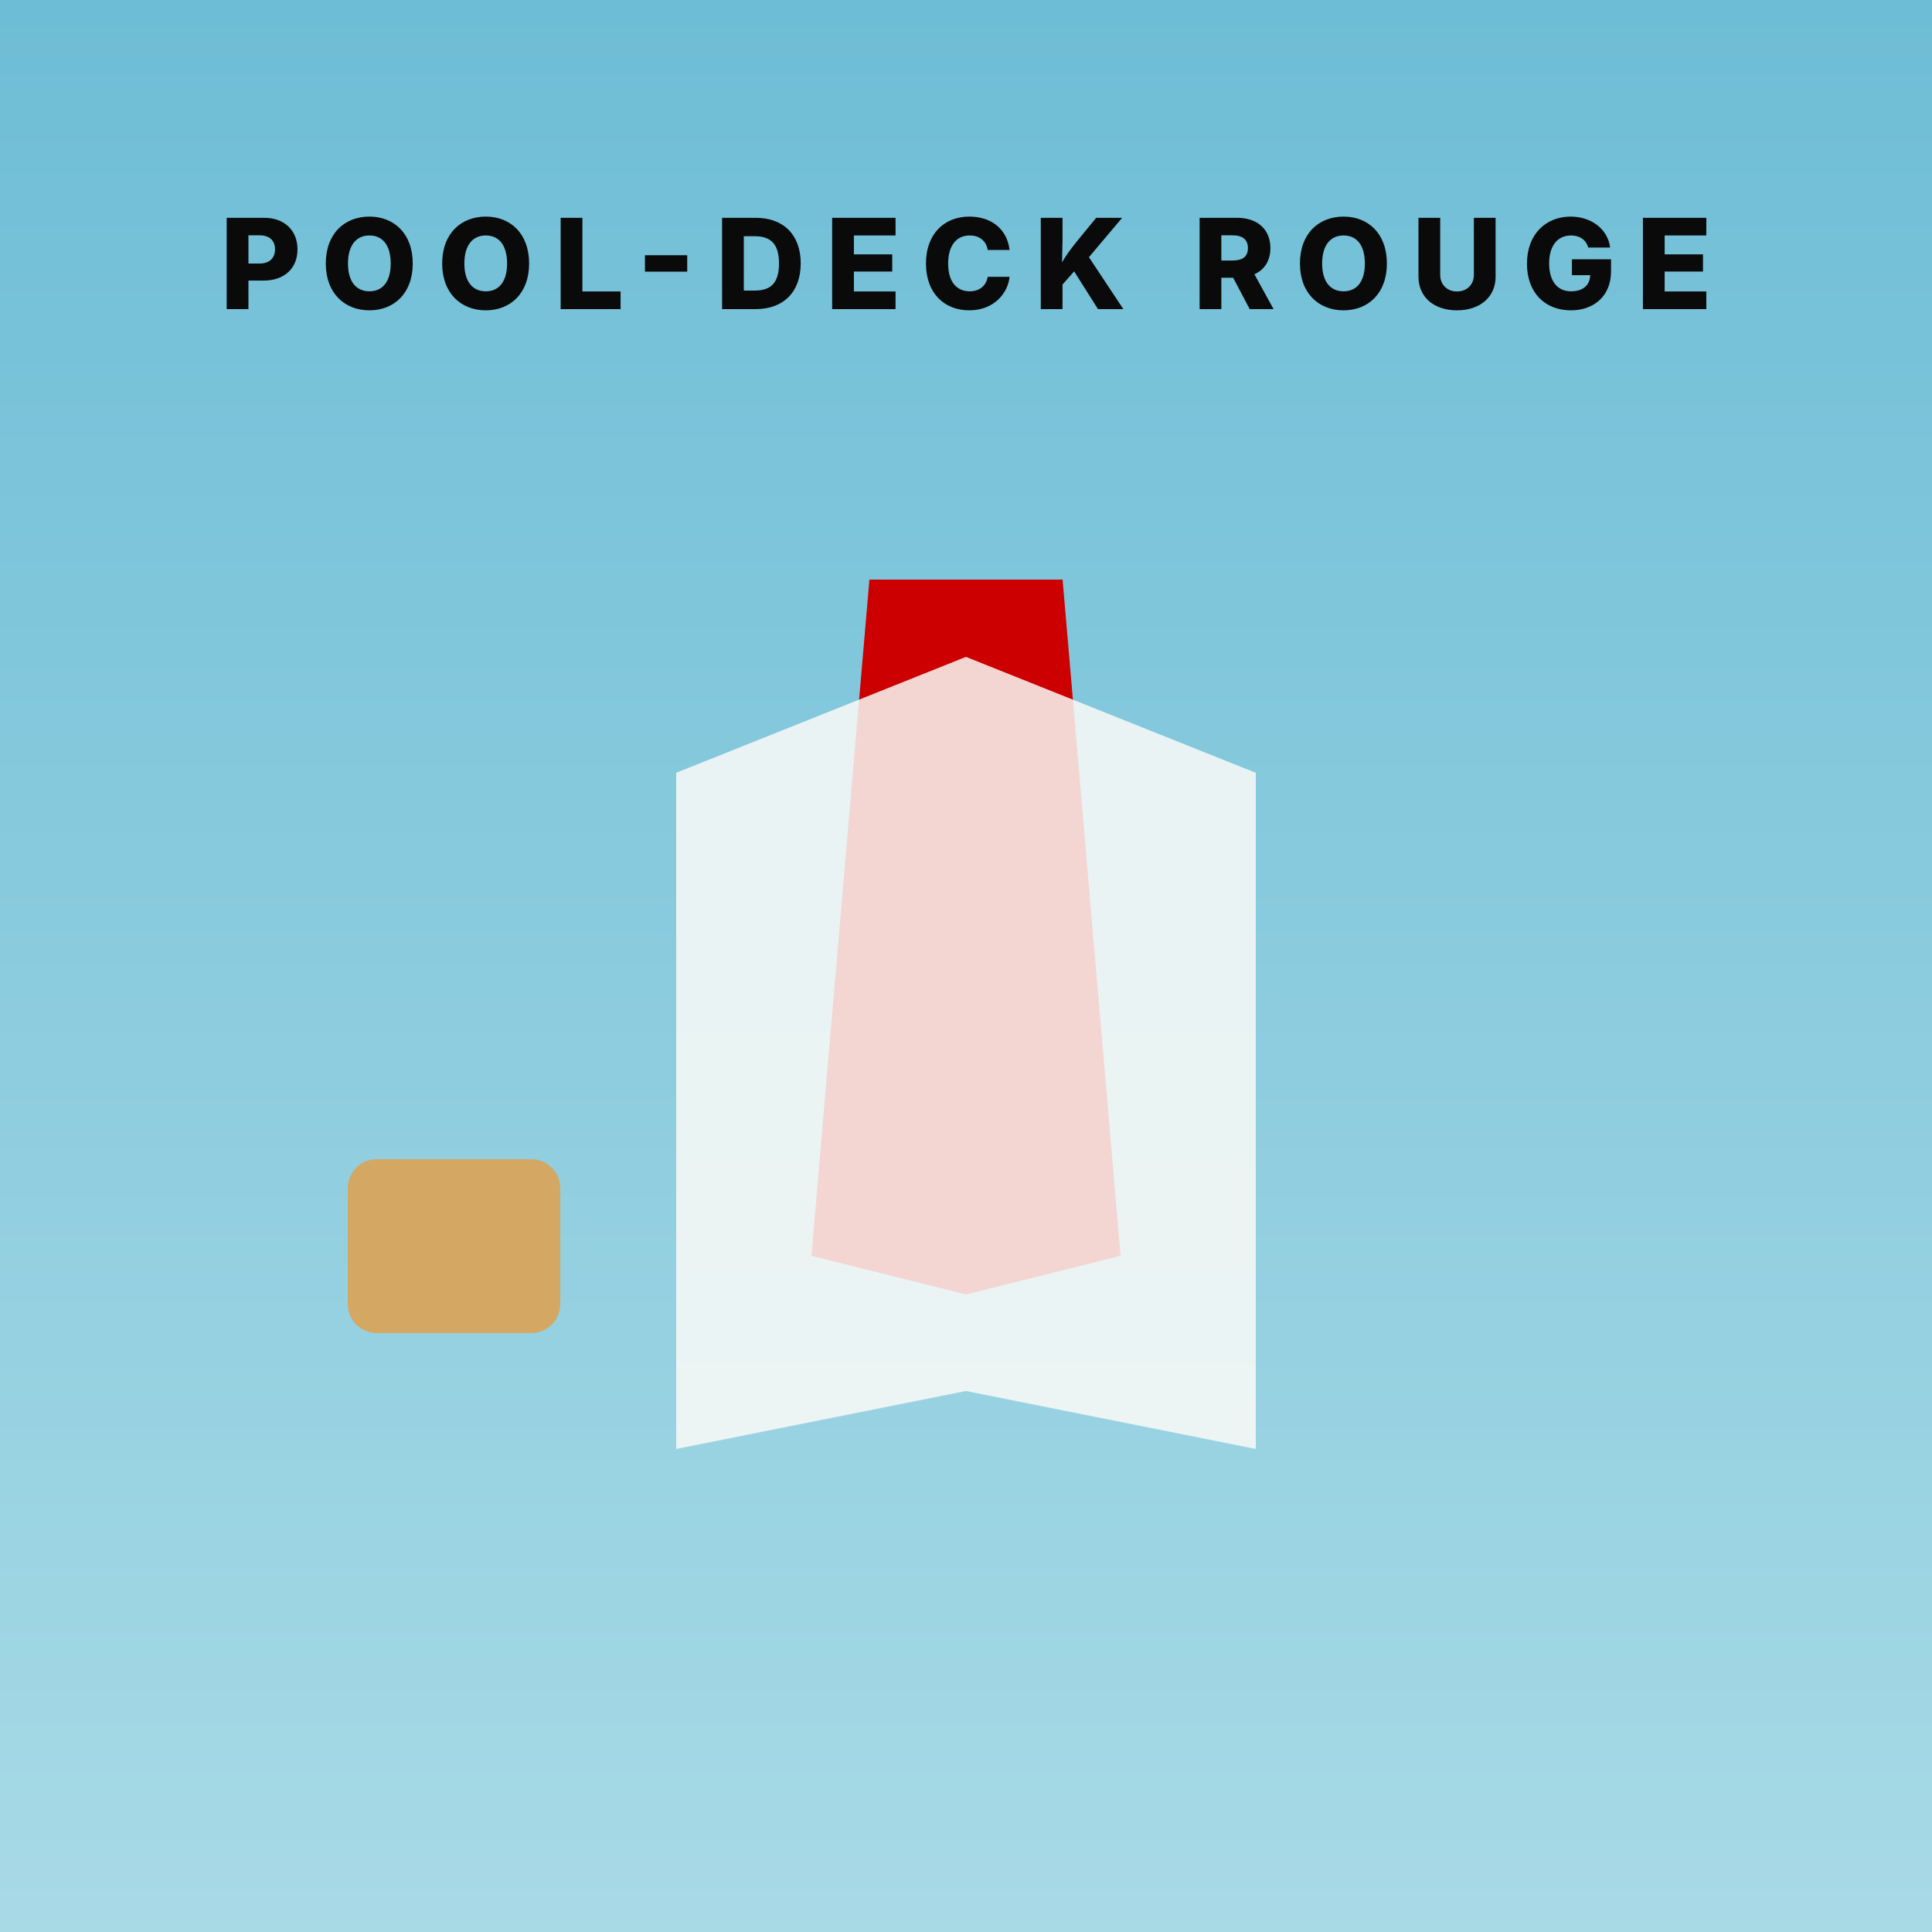
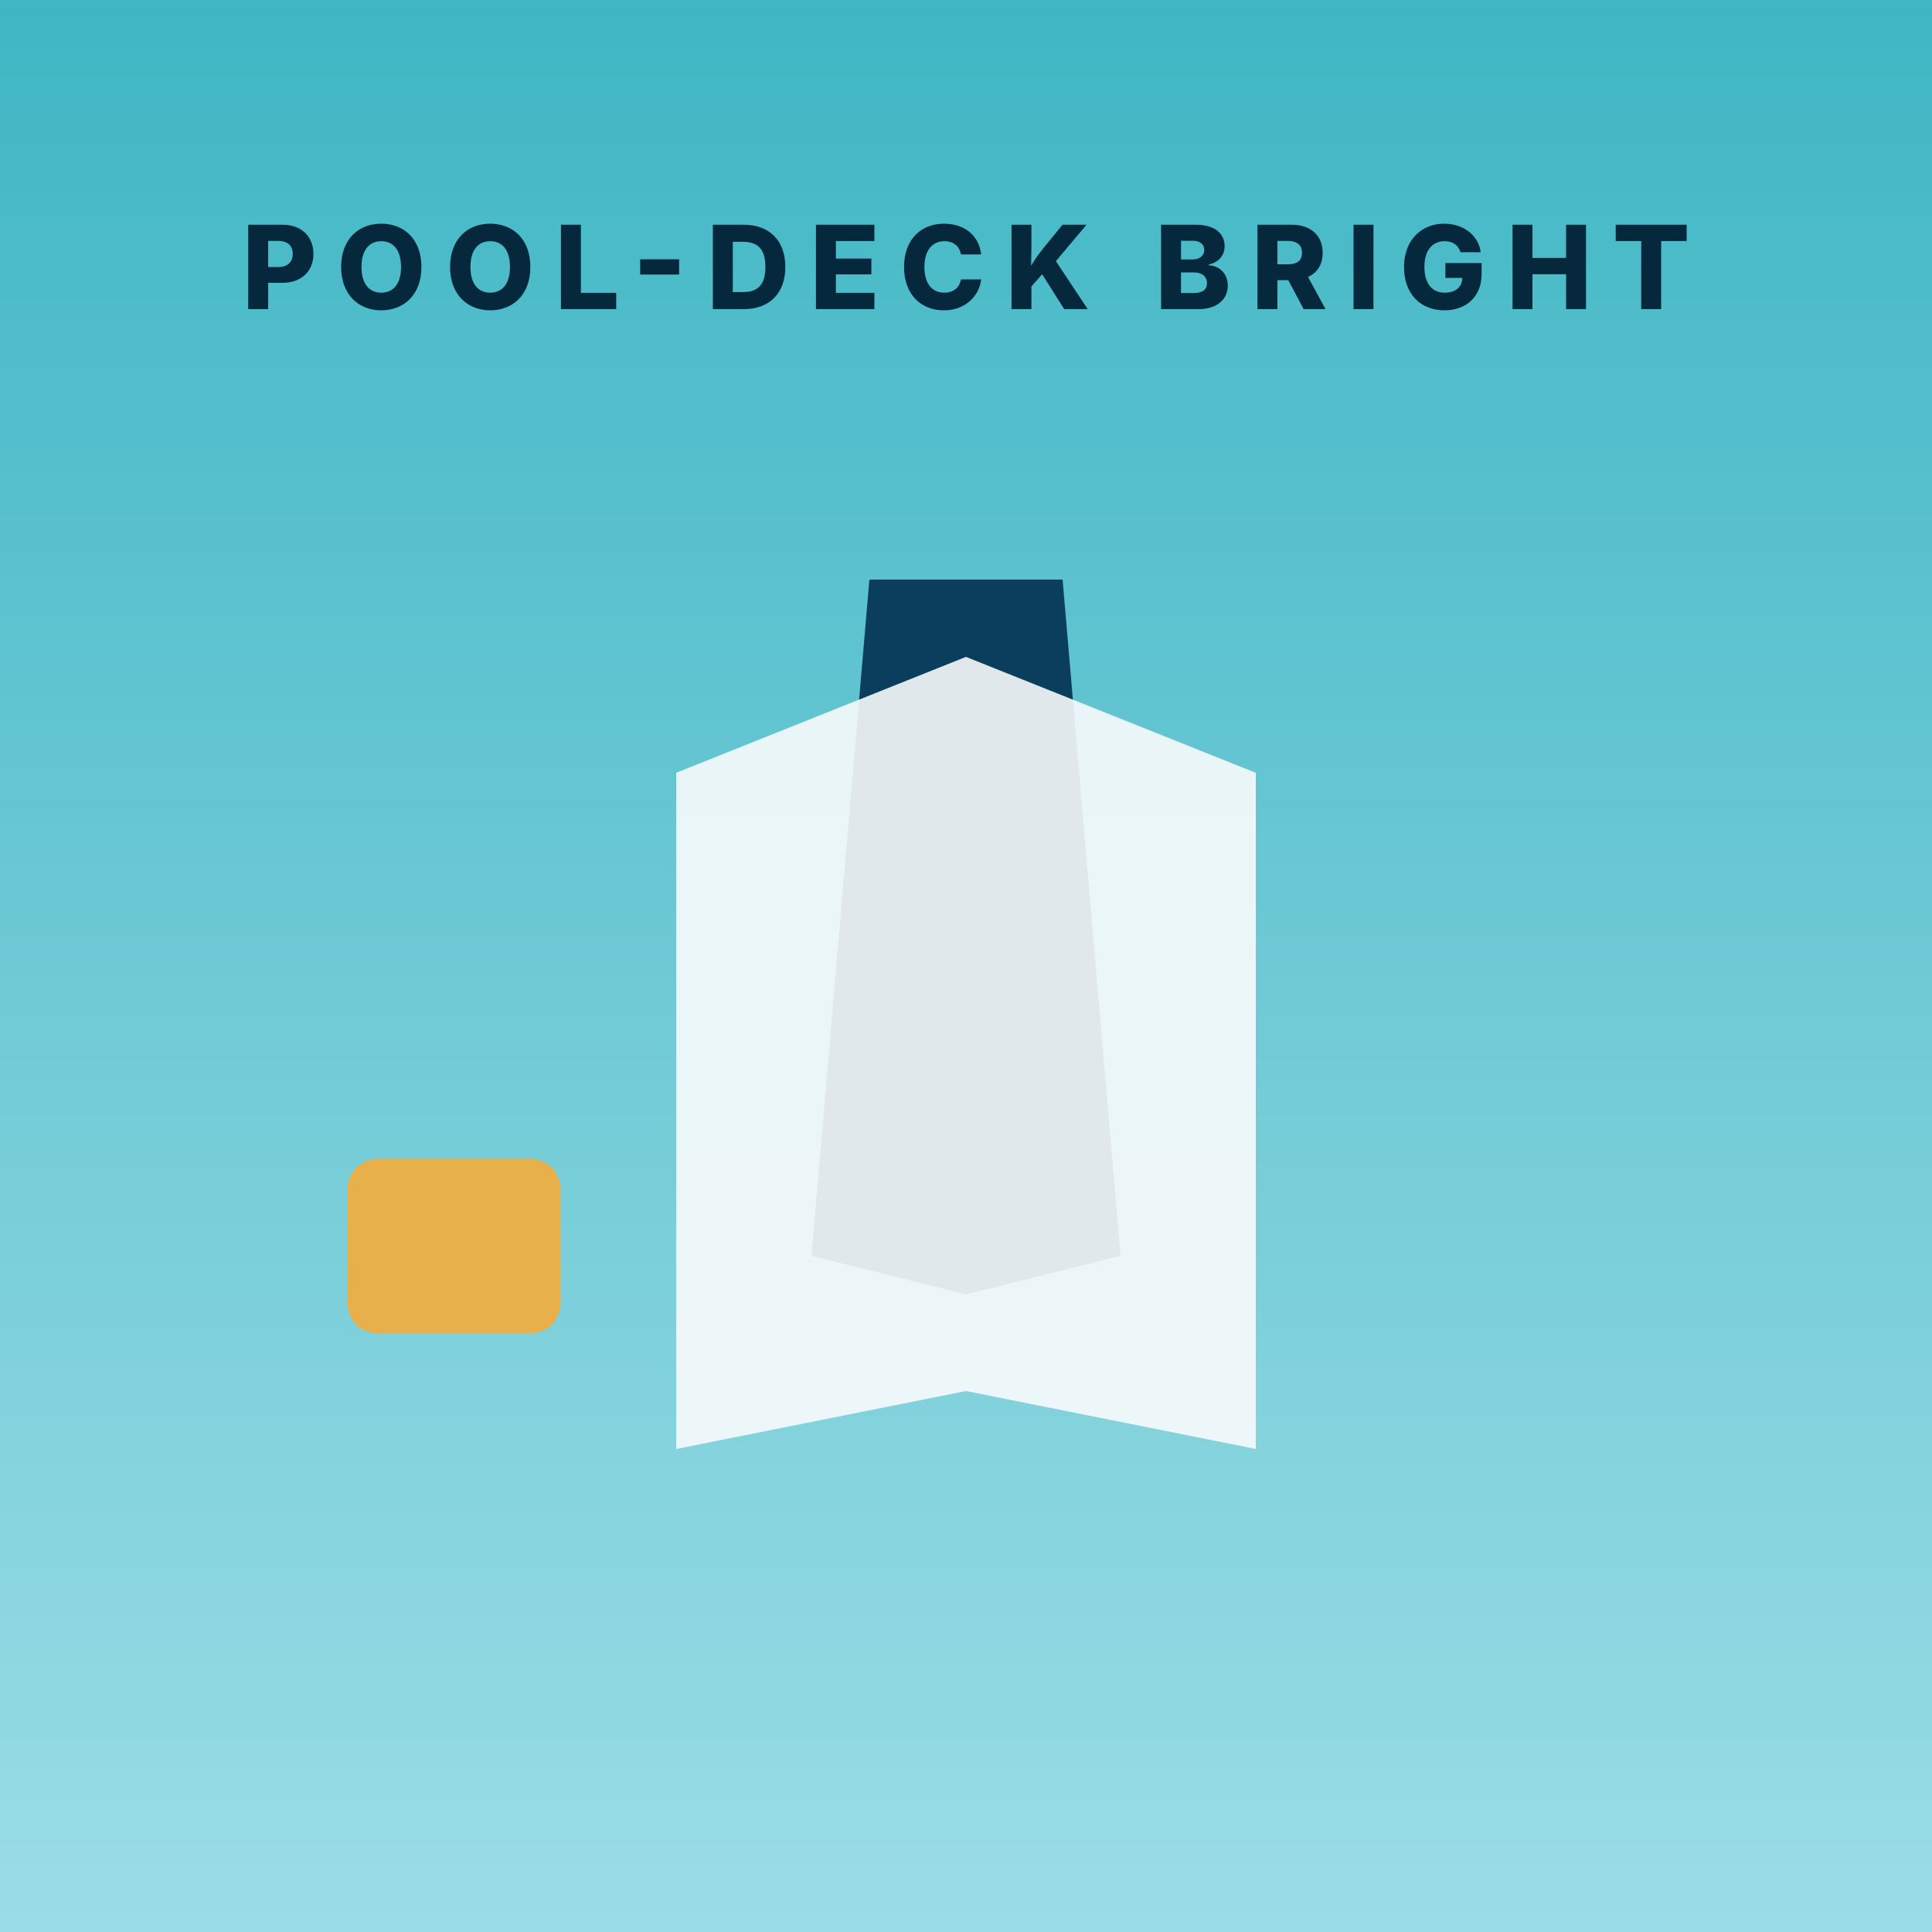
<svg xmlns="http://www.w3.org/2000/svg" viewBox="0 0 200 200" width="200" height="200">
  <defs>
    <linearGradient id="bg5" x1="0" y1="0" x2="0" y2="1">
-       <stop offset="0" stop-color="#6DBDD6" />
-       <stop offset="1" stop-color="#A8DAE6" />
+       <stop offset="0" stop-color="#3FB6C4" />
+       <stop offset="1" stop-color="#9BDDE6" />
    </linearGradient>
  </defs>
  <rect width="200" height="200" fill="url(#bg5)" />
-   <path d="M90 60 L110 60 L116 130 L100 134 L84 130 Z" fill="#CC0000" />
-   <path d="M70 80 L100 68 L130 80 L130 150 L100 144 L70 150 Z" fill="#FAFAF7" opacity="0.85" />
-   <rect x="36" y="120" width="22" height="18" rx="3" fill="#D4A862" />
-   <text x="100" y="32" font-family="Inter,Helvetica,sans-serif" font-size="13" font-weight="800" fill="#0A0A0A" text-anchor="middle" letter-spacing="2">POOL-DECK ROUGE</text>
+   <path d="M90 60 L110 60 L116 130 L100 134 L84 130 Z" fill="#0B3D5C" />
+   <path d="M70 80 L100 68 L130 80 L130 150 L100 144 L70 150 Z" fill="#F8FBFC" opacity="0.9" />
+   <rect x="36" y="120" width="22" height="18" rx="3" fill="#E8B04B" />
+   <text x="100" y="32" font-family="Inter,Helvetica,sans-serif" font-size="12" font-weight="800" fill="#06283D" text-anchor="middle" letter-spacing="2">POOL-DECK BRIGHT</text>
</svg>
